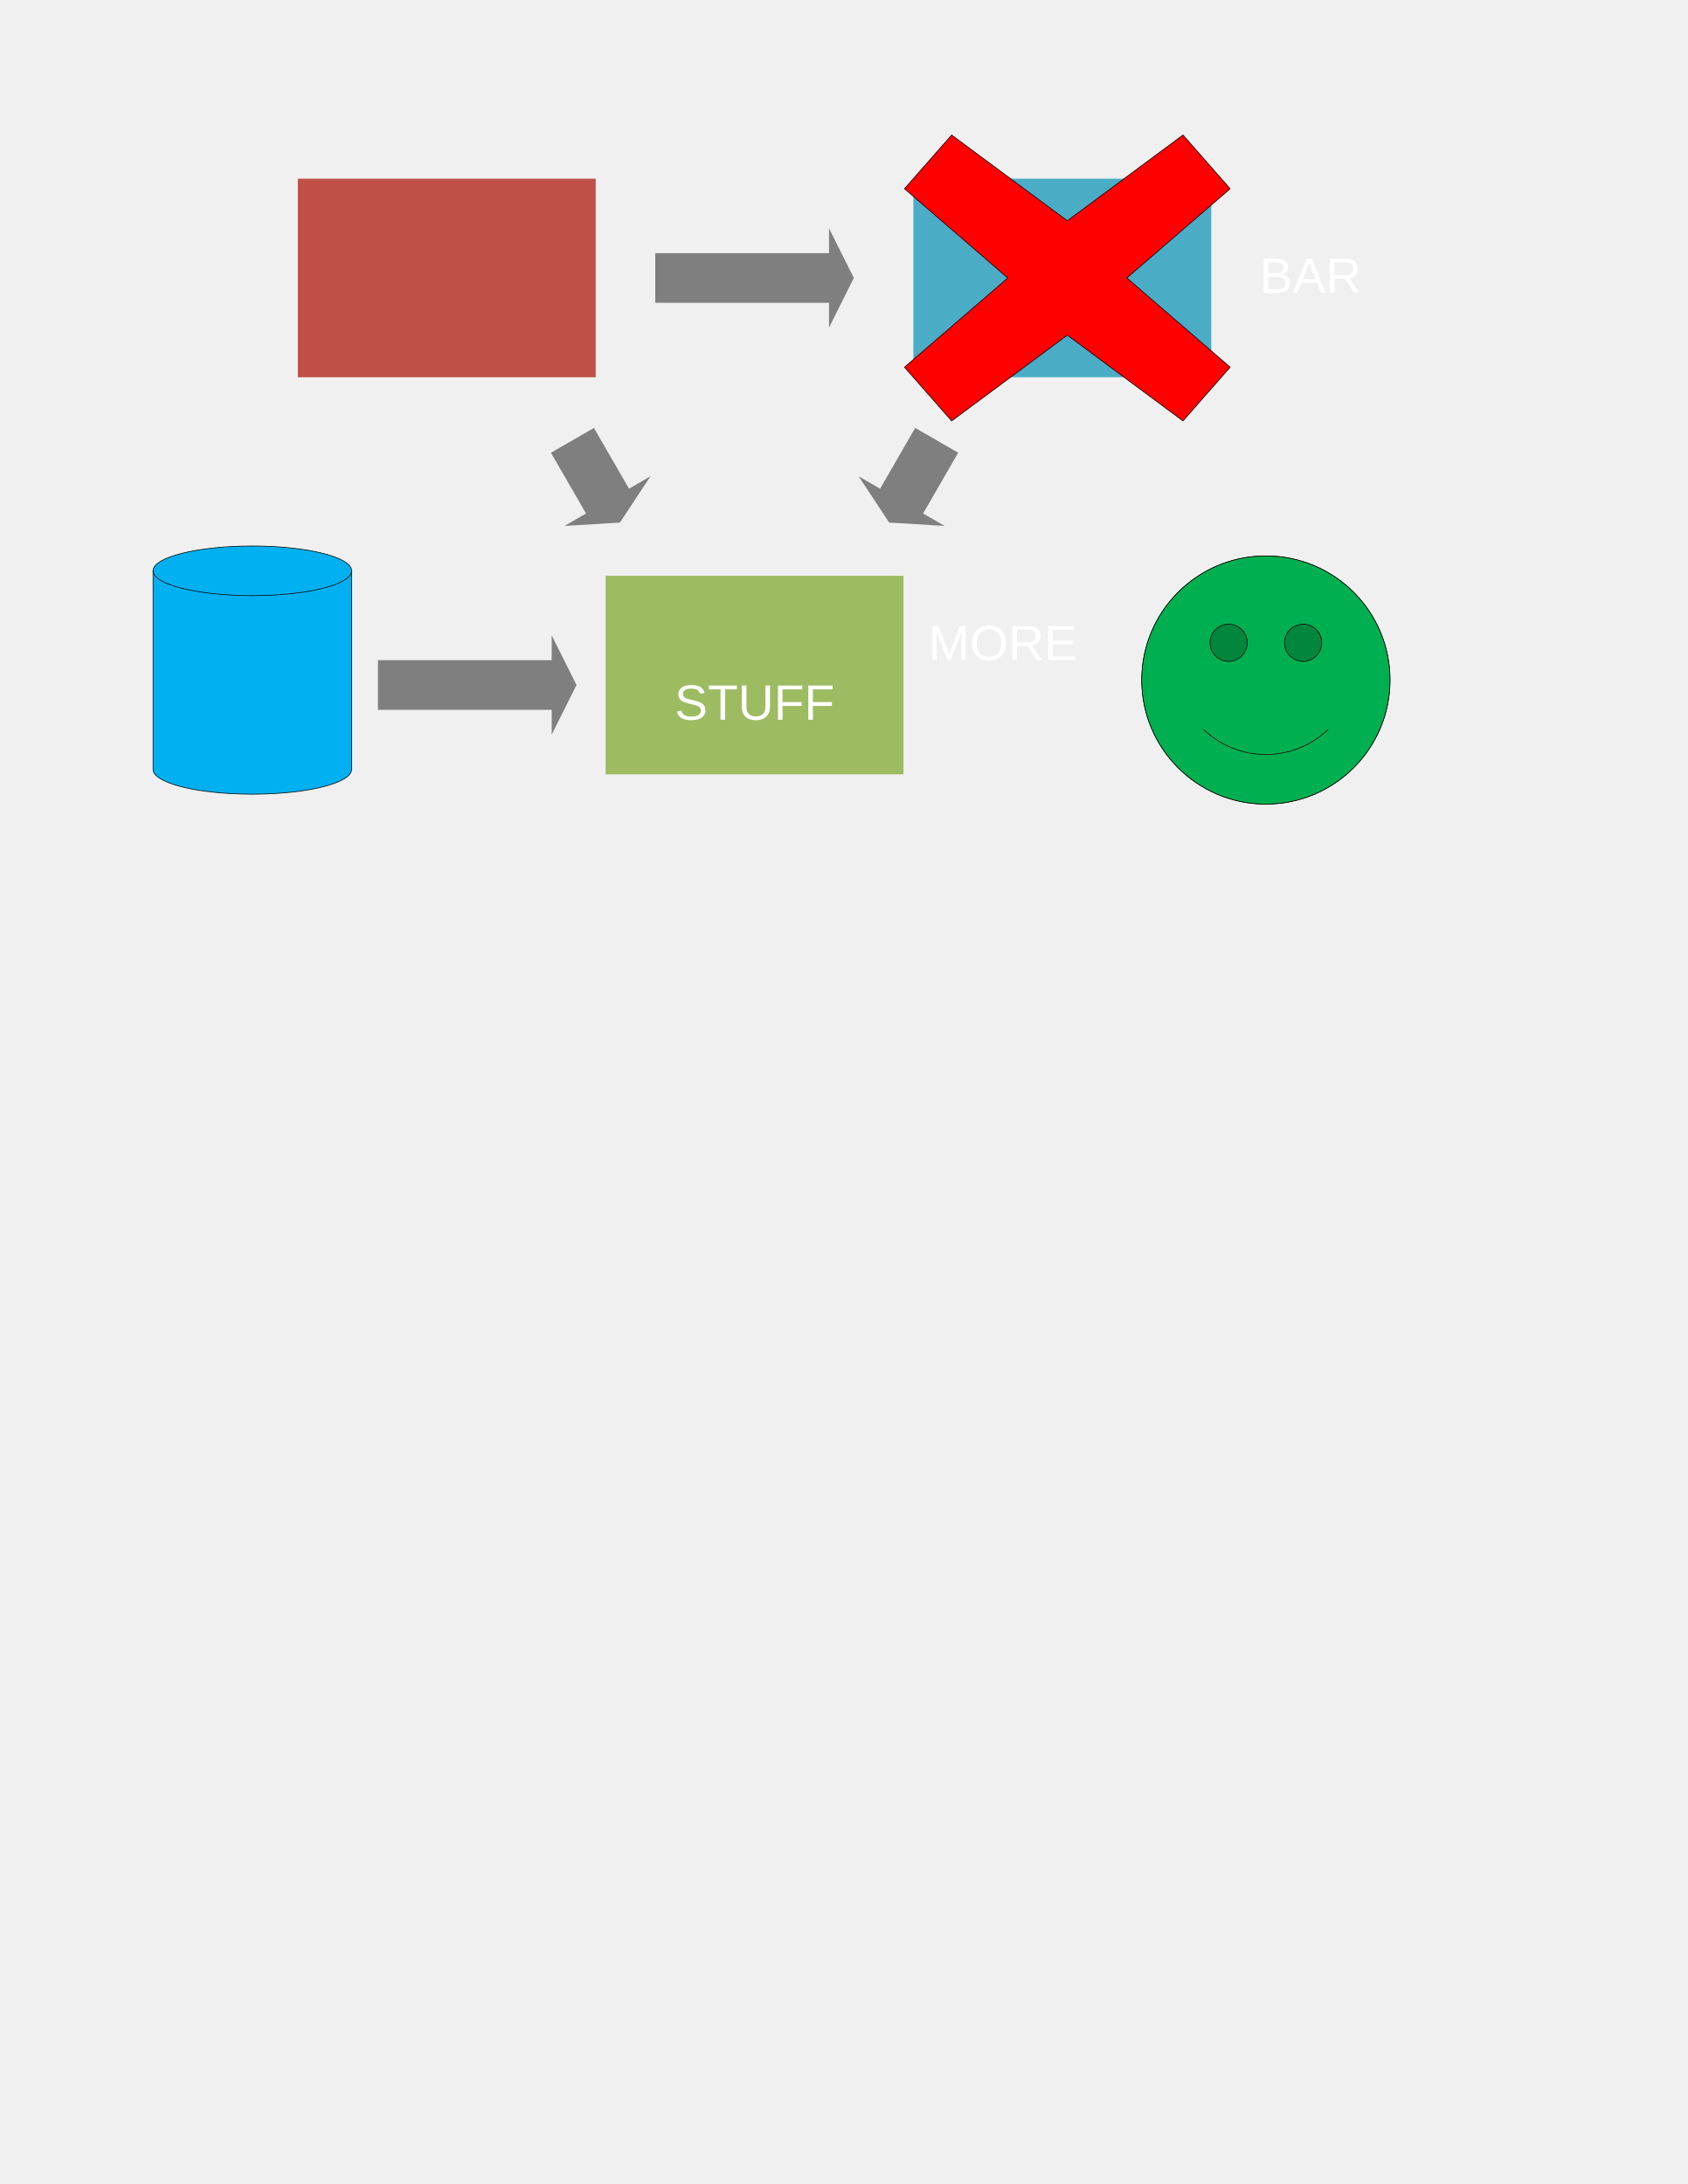
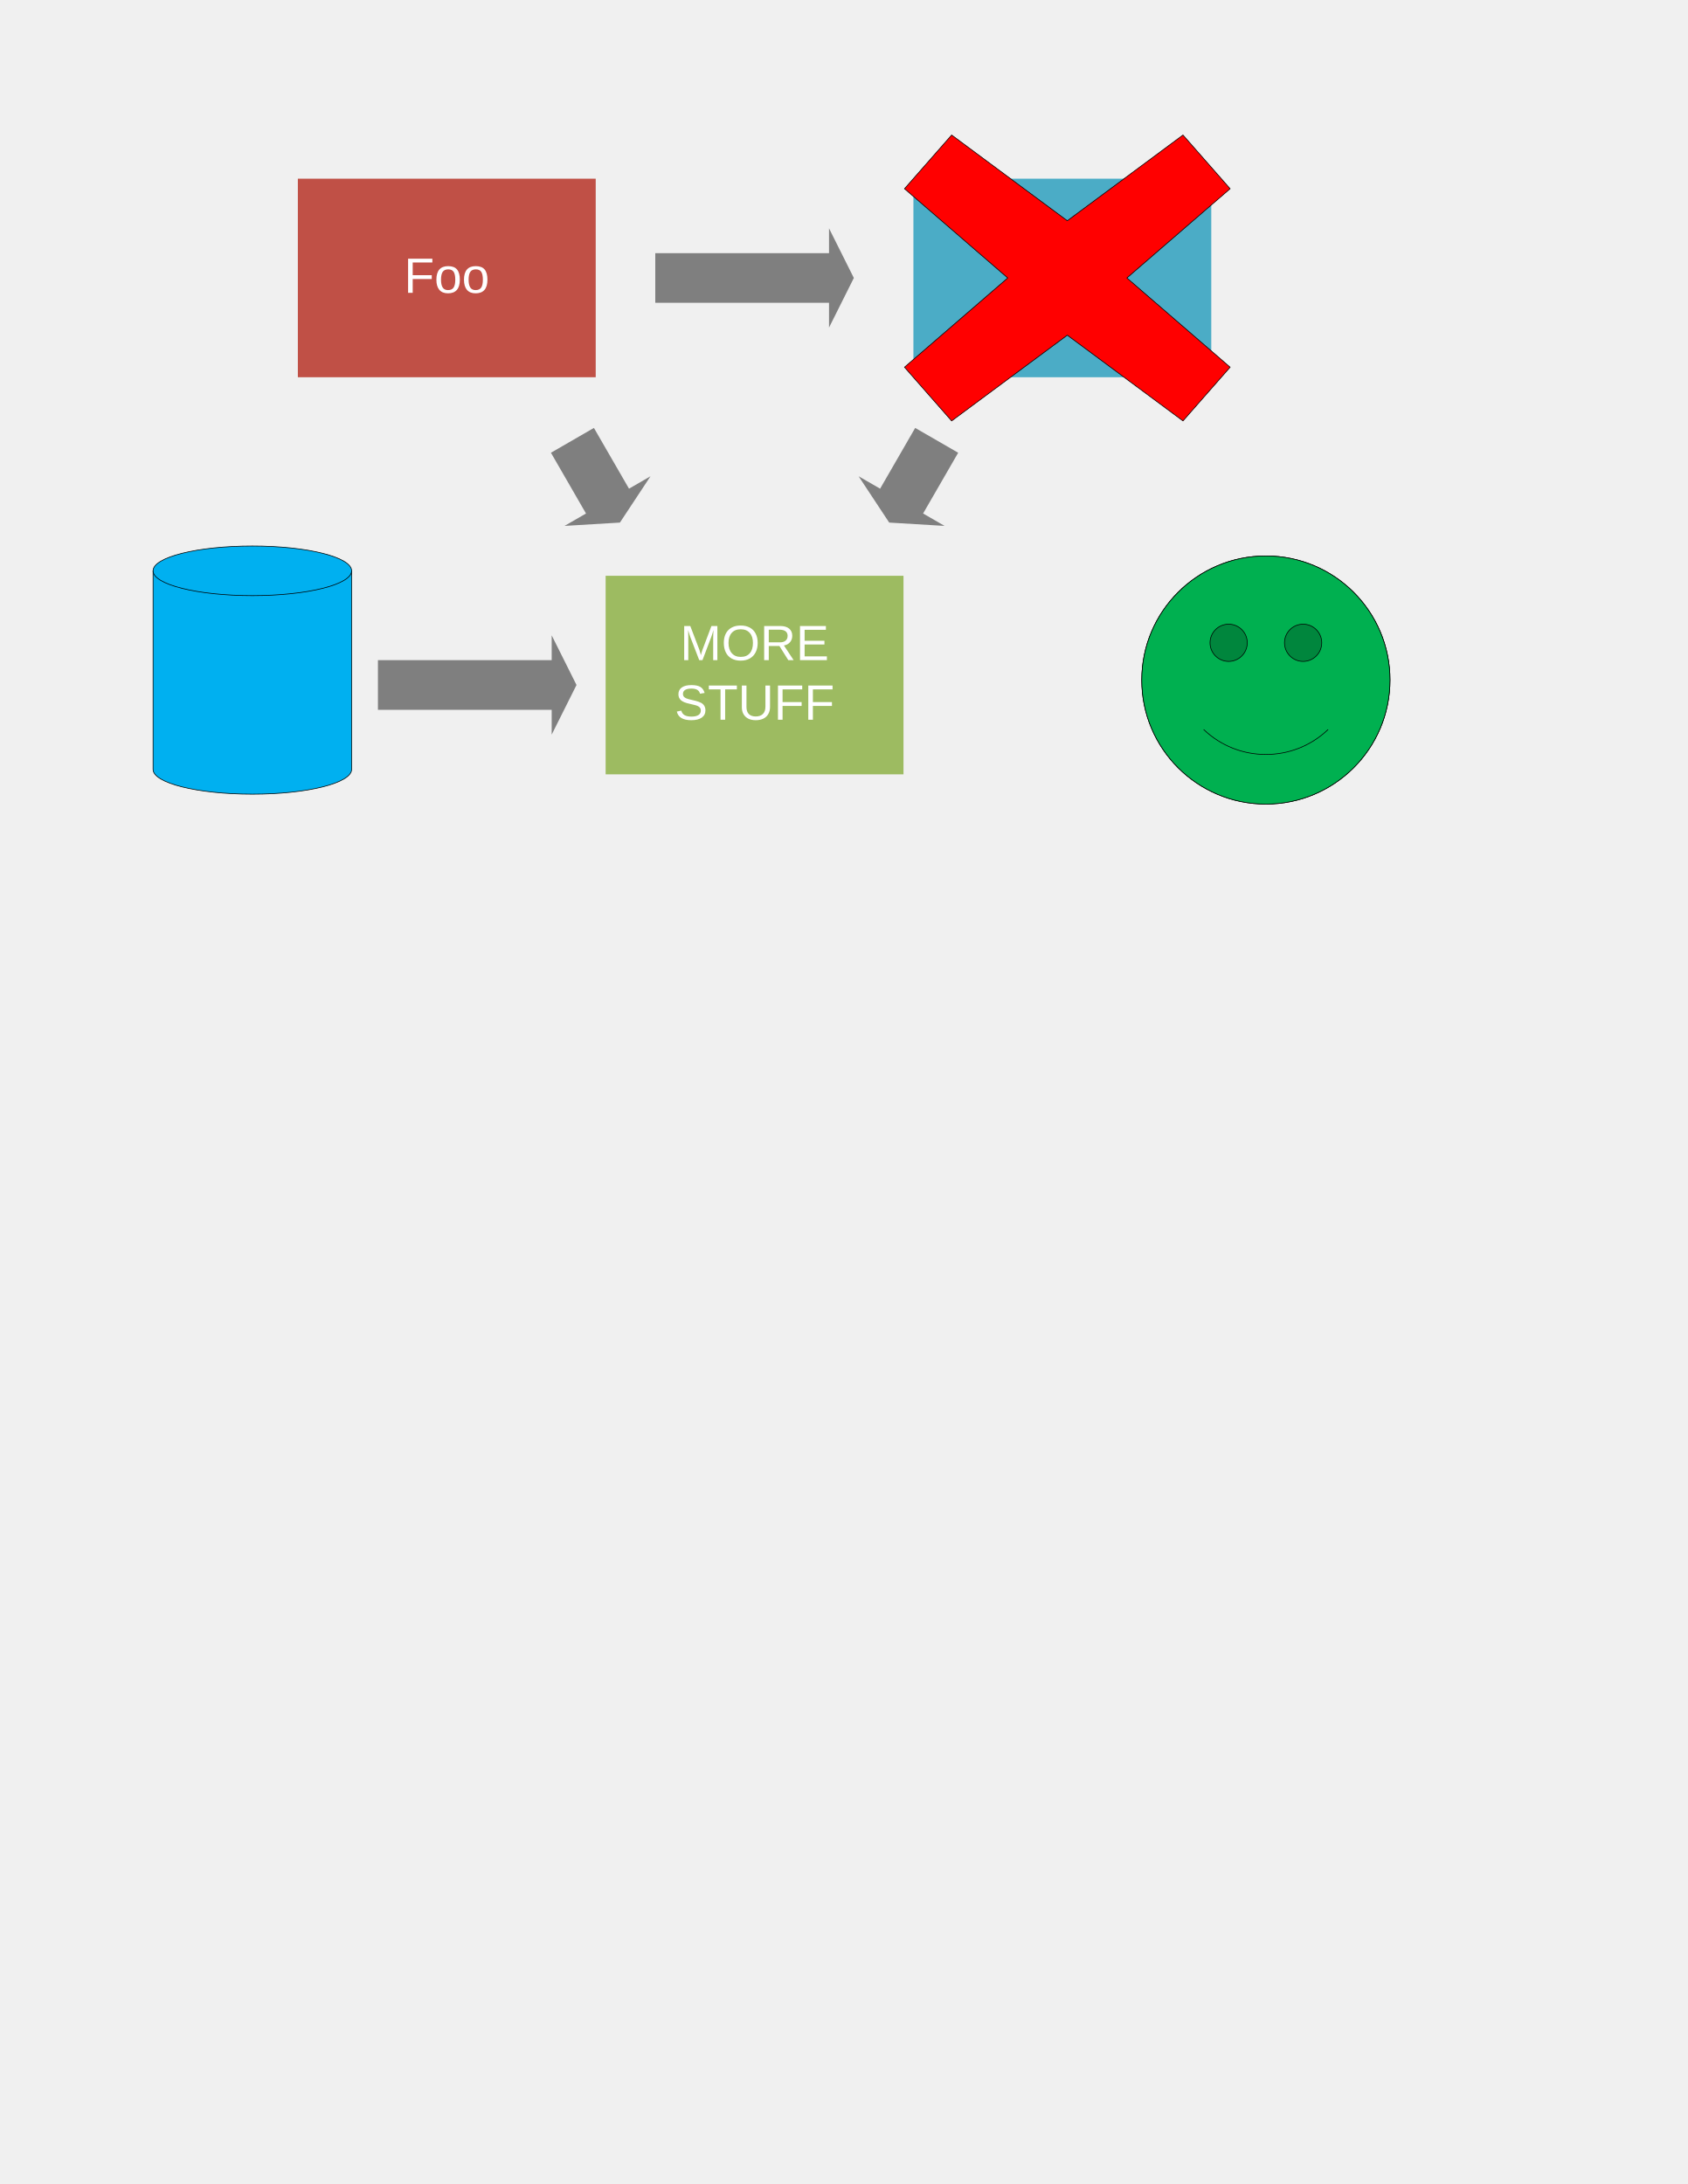
- <svg xmlns="http://www.w3.org/2000/svg" xmlns:ns1="http://schemas.microsoft.com/visio/2003/SVGExtensions/" width="8.5in" height="11in" viewBox="0 0 612 792" xml:space="preserve" color-interpolation-filters="sRGB" class="st18">
-   <ns1:documentProperties ns1:langID="1033">
-     <ns1:userDefs>
-       <ns1:ud ns1:nameU="msvNoAutoConnect" ns1:val="VT0(0):26" />
-     </ns1:userDefs>
-   </ns1:documentProperties>
-   <style type="text/css">
- 	
- 		.st1 {fill:#ff0000}
- 		.st2 {stroke:#000000;stroke-linecap:round;stroke-linejoin:round;stroke-width:0.24}
- 		.st3 {fill:#ca0000;stroke:#000000;stroke-linecap:round;stroke-linejoin:round;stroke-width:0.24}
- 		.st4 {fill:#c05046;stroke:none;stroke-linecap:round;stroke-linejoin:round;stroke-width:0.24}
- 		.st5 {fill:#ffffff;font-family:Arial;font-size:1.5em}
- 		.st6 {fill:#4bacc6;stroke:none;stroke-linecap:round;stroke-linejoin:round;stroke-width:0.24}
- 		.st7 {fill:#7f7f7f;stroke:none;stroke-width:1}
- 		.st8 {fill:none}
- 		.st9 {stroke:none;stroke-linecap:round;stroke-linejoin:round;stroke-width:0.75}
- 		.st10 {fill:none;stroke:none;stroke-linecap:round;stroke-linejoin:round;stroke-width:0.24}
- 		.st11 {fill:#7f7f7f;stroke:none;stroke-linecap:round;stroke-linejoin:round;stroke-width:0.75;visibility:hidden}
- 		.st12 {fill:#9dbb61;stroke:none;stroke-linecap:round;stroke-linejoin:round;stroke-width:0.24}
- 		.st13 {font-size:1em}
- 		.st14 {fill:#00b050}
- 		.st15 {fill:#00863d;stroke:#000000;stroke-linecap:round;stroke-linejoin:round;stroke-width:0.24}
- 		.st16 {fill:#ff0000;stroke:#000000;stroke-linecap:round;stroke-linejoin:round;stroke-width:0.24}
- 		.st17 {fill:#00b0f0;stroke:#000000;stroke-linecap:round;stroke-linejoin:round;stroke-width:0.24}
- 		.st18 {fill:none;fill-rule:evenodd;font-size:12px;overflow:visible;stroke-linecap:square;stroke-miterlimit:3}
- 	
- 	</style>
-   <g ns1:mID="0" ns1:index="1" ns1:groupContext="foregroundPage">
-     <ns1:pageProperties ns1:drawingScale="1" ns1:pageScale="1" ns1:drawingUnits="0" ns1:shadowOffsetX="9" ns1:shadowOffsetY="-9" />
-     <ns1:layer ns1:name="1 Base" ns1:index="0" />
-     <ns1:layer ns1:name="2 New Box" ns1:index="1" />
-     <ns1:layer ns1:name="3 Breaks" ns1:index="2" />
-     <ns1:layer ns1:name="4 Fix" ns1:index="3" />
-     <g id="group43-1" transform="translate(414,-500.4)" ns1:mID="43" ns1:groupContext="group" ns1:layerMember="2">
-       <ns1:userDefs>
-         <ns1:ud ns1:nameU="visVersion" ns1:prompt="" ns1:val="VT0(15):26" />
-       </ns1:userDefs>
-       <g id="shape43-2" ns1:mID="43" ns1:groupContext="groupContent" ns1:layerMember="2">
+ <svg xmlns="http://www.w3.org/2000/svg" width="816" height="11in" class="st18" color-interpolation-filters="sRGB" viewBox="0 0 612 792" xml:space="preserve">
+   <style type="text/css">.st1{fill:red}.st2,.st3{stroke:#000}.st2,.st3,.st4{stroke-linecap:round;stroke-linejoin:round;stroke-width:.24}.st3{fill:#ca0000}.st4{fill:#c05046;stroke:none}.st5{fill:#fff;font-family:Arial;font-size:1.5em}.st6,.st7{stroke:none}.st6{fill:#4bacc6;stroke-linecap:round;stroke-linejoin:round;stroke-width:.24}.st7{fill:#7f7f7f;stroke-width:1}.st8{fill:none}.st9{stroke:none;stroke-linecap:round;stroke-linejoin:round;stroke-width:.75}.st10{fill:none;stroke-width:.24}.st10,.st11,.st12{stroke:none;stroke-linecap:round;stroke-linejoin:round}.st11{fill:#7f7f7f;stroke-width:.75;visibility:hidden}.st12{fill:#9dbb61;stroke-width:.24}.st13{font-size:1em}.st14{fill:#00b050}.st15{fill:#00863d}.st15,.st16,.st17{stroke:#000;stroke-linecap:round;stroke-linejoin:round;stroke-width:.24}.st16{fill:red}.st17{fill:#00b0f0}.st18{fill:none;fill-rule:evenodd;font-size:12px;overflow:visible;stroke-linecap:square;stroke-miterlimit:3}</style>
+   <g>
+     <g id="group43-1" transform="translate(414,-500.4)">
+       <g id="shape43-2">
        <path d="M90 747 A45 45 -180 1 0 0 747 A45 45 -180 1 0 90 747 Z" class="st1" />
        <path d="M90 747 A45 45 -180 1 0 0 747 A45 45 -180 1 0 90 747" class="st2" />
        <path d="M22.5 765 A32.625 32.625 0 0 1 67.5 765" class="st2" />
      </g>
-       <g id="shape44-6" ns1:mID="44" ns1:groupContext="shape" ns1:layerMember="2" transform="translate(24.75,-51.75)">
-         <ns1:userDefs>
-           <ns1:ud ns1:nameU="FillForegnd" ns1:prompt="" ns1:val="VT5(1)" />
-           <ns1:ud ns1:nameU="FillForegnd" ns1:prompt="" ns1:val="VT5(#ff0000)" />
-         </ns1:userDefs>
-         <ellipse cx="6.75" cy="785.25" rx="6.75" ry="6.75" class="st3" />
+       <g id="shape44-6" transform="translate(24.75,-51.75)">
+         <ellipse cx="6.75" cy="785.25" class="st3" rx="6.75" ry="6.75" />
      </g>
-       <g id="shape45-8" ns1:mID="45" ns1:groupContext="shape" ns1:layerMember="2" transform="translate(51.75,-51.75)">
-         <ns1:userDefs>
-           <ns1:ud ns1:nameU="FillForegnd" ns1:prompt="" ns1:val="VT5(1)" />
-           <ns1:ud ns1:nameU="FillForegnd" ns1:prompt="" ns1:val="VT5(#ff0000)" />
-         </ns1:userDefs>
-         <ellipse cx="6.75" cy="785.25" rx="6.75" ry="6.75" class="st3" />
+       <g id="shape45-8" transform="translate(51.75,-51.75)">
+         <ellipse cx="6.75" cy="785.25" class="st3" rx="6.75" ry="6.75" />
      </g>
    </g>
-     <g id="shape1-10" ns1:mID="1" ns1:groupContext="shape" ns1:layerMember="0;1;2;3" transform="translate(108,-655.2)">
-       <ns1:userDefs>
-         <ns1:ud ns1:nameU="visVersion" ns1:val="VT0(15):26" />
-       </ns1:userDefs>
-       <ns1:textBlock ns1:margins="rect(4,4,4,4)" />
-       <ns1:textRect cx="54" cy="756" width="108" height="72" />
-       <rect x="0" y="720" width="108" height="72" class="st4" />
-       <text x="38.49" y="761.4" class="st5" ns1:langID="1033">
-         <ns1:paragraph ns1:horizAlign="1" />
-         <ns1:tabList />Foo</text>
+     <g id="shape1-10" transform="translate(108,-655.2)">
+       <rect width="108" height="72" x="0" y="720" class="st4" />
+       <text x="38.49" y="761.4" class="st5">Foo</text>
    </g>
-     <g id="shape2-13" ns1:mID="2" ns1:groupContext="shape" ns1:layerMember="0;1;2;3" transform="translate(331.2,-655.2)">
-       <ns1:userDefs>
-         <ns1:ud ns1:nameU="visVersion" ns1:val="VT0(15):26" />
-       </ns1:userDefs>
-       <ns1:textBlock ns1:margins="rect(4,4,4,4)" />
-       <ns1:textRect cx="54" cy="756" width="108" height="72" />
-       <rect x="0" y="720" width="108" height="72" class="st6" />
-       <text x="35.49" y="761.4" class="st5" ns1:langID="1033">
-         <ns1:paragraph ns1:horizAlign="1" />
-         <ns1:tabList />BAR</text>
+     <g id="shape2-13" transform="translate(331.2,-655.2)">
+       <rect width="108" height="72" x="0" y="720" class="st6" />
+       <text x="35.49" y="761.4" class="st5">BAR</text>
    </g>
-     <g id="group3-16" transform="translate(237.12,-673.2)" ns1:mID="3" ns1:groupContext="group" ns1:layerMember="0">
-       <ns1:userDefs>
-         <ns1:ud ns1:nameU="visVersion" ns1:val="VT0(15):26" />
-       </ns1:userDefs>
-       <g id="group4-17" transform="translate(0.48,0)" ns1:mID="4" ns1:groupContext="group" ns1:layerMember="0">
-         <g id="shape5-18" ns1:mID="5" ns1:groupContext="shape" ns1:layerMember="0">
+     <g id="group3-16" transform="translate(237.12,-673.2)">
+       <g id="group4-17" transform="translate(0.48,0)">
+         <g id="shape5-18">
          <path d="M0 783 L63 783 L63 792 L72 774 L63 756 L63 765 L0 765 L0 783 Z" class="st7" />
        </g>
-         <g id="shape6-20" ns1:mID="6" ns1:groupContext="shape" ns1:layerMember="0">
+         <g id="shape6-20">
          <path d="M0 783 L63 783 L63 792 L72 774 L63 756 L63 765 L0 765 L0 783 Z" class="st8" />
          <path d="M0 783 L63 783 L63 792 L72 774 L63 756 L63 765 L0 765" class="st9" />
        </g>
      </g>
-       <g id="shape7-23" ns1:mID="7" ns1:groupContext="shape" ns1:layerMember="0" transform="translate(0.48,0)">
+       <g id="shape7-23" transform="translate(0.48,0)">
        <path d="M0 783 L63 783 L63 792 L72 774 L63 756 L63 765 L0 765 L0 783 Z" class="st10" />
      </g>
-       <g id="shape8-25" ns1:mID="8" ns1:groupContext="shape" ns1:layerMember="0" transform="translate(4.3715E-016,-9.24)">
-         <rect x="0" y="774.48" width="0.48" height="17.52" class="st11" />
+       <g id="shape8-25" transform="translate(4.3715E-016,-9.24)">
+         <rect width=".48" height="17.52" x="0" y="774.48" class="st11" />
      </g>
    </g>
-     <g id="shape9-27" ns1:mID="9" ns1:groupContext="shape" ns1:layerMember="1;2;3" transform="translate(219.6,-511.2)">
-       <ns1:userDefs>
-         <ns1:ud ns1:nameU="visVersion" ns1:val="VT0(15):26" />
-       </ns1:userDefs>
-       <ns1:textBlock ns1:margins="rect(4,4,4,4)" />
-       <ns1:textRect cx="54" cy="756" width="108" height="72" />
-       <rect x="0" y="720" width="108" height="72" class="st12" />
-       <text x="27" y="750.6" class="st5" ns1:langID="1033">
-         <ns1:paragraph ns1:horizAlign="1" />
-         <ns1:tabList />MORE <tspan x="25" dy="1.2em" class="st13">STUFF</tspan>
+     <g id="shape9-27" transform="translate(219.6,-511.2)">
+       <rect width="108" height="72" x="0" y="720" class="st12" />
+       <text x="27" y="750.6" class="st5">MORE <tspan x="25" class="st13" dy="1.2em">STUFF</tspan>
      </text>
    </g>
-     <g id="group10-31" transform="translate(1010.18,546.266) rotate(120)" ns1:mID="10" ns1:groupContext="group" ns1:layerMember="1;2;3">
-       <ns1:userDefs>
-         <ns1:ud ns1:nameU="visVersion" ns1:val="VT0(15):26" />
-       </ns1:userDefs>
-       <g id="group11-32" transform="translate(0.48,0)" ns1:mID="11" ns1:groupContext="group" ns1:layerMember="1;2;3">
-         <g id="shape12-33" ns1:mID="12" ns1:groupContext="shape" ns1:layerMember="1;2;3">
+     <g id="group10-31" transform="translate(1010.18,546.266) rotate(120)">
+       <g id="group11-32" transform="translate(0.48,0)">
+         <g id="shape12-33">
          <path d="M0 783 L25.44 783 L25.44 792 L34.44 774 L25.44 756 L25.44 765 L0 765 L0 783 Z" class="st7" />
        </g>
-         <g id="shape13-35" ns1:mID="13" ns1:groupContext="shape" ns1:layerMember="1;2;3">
+         <g id="shape13-35">
          <path d="M0 783 L25.44 783 L25.44 792 L34.44 774 L25.44 756 L25.44 765 L0 765 L0 783 Z" class="st8" />
          <path d="M0 783 L25.44 783 L25.44 792 L34.44 774 L25.44 756 L25.44 765 L0 765" class="st9" />
        </g>
      </g>
-       <g id="shape14-38" ns1:mID="14" ns1:groupContext="shape" ns1:layerMember="1;2;3" transform="translate(0.48,0)">
+       <g id="shape14-38" transform="translate(0.48,0)">
        <path d="M0 783 L25.44 783 L25.44 792 L34.44 774 L25.44 756 L25.44 765 L0 765 L0 783 Z" class="st10" />
      </g>
-       <g id="shape15-40" ns1:mID="15" ns1:groupContext="shape" ns1:layerMember="1;2;3" transform="translate(8.43076E-016,-9.24)">
-         <rect x="0" y="774.48" width="0.48" height="17.52" class="st11" />
+       <g id="shape15-40" transform="translate(8.43076E-016,-9.24)">
+         <rect width=".48" height="17.52" x="0" y="774.48" class="st11" />
      </g>
    </g>
-     <g id="group16-42" transform="translate(877.622,-227.734) rotate(60)" ns1:mID="16" ns1:groupContext="group" ns1:layerMember="1;2;3">
-       <ns1:userDefs>
-         <ns1:ud ns1:nameU="visVersion" ns1:val="VT0(15):26" />
-       </ns1:userDefs>
-       <g id="group17-43" transform="translate(0.48,0)" ns1:mID="17" ns1:groupContext="group" ns1:layerMember="1;2;3">
-         <g id="shape18-44" ns1:mID="18" ns1:groupContext="shape" ns1:layerMember="1;2;3">
+     <g id="group16-42" transform="translate(877.622,-227.734) rotate(60)">
+       <g id="group17-43" transform="translate(0.48,0)">
+         <g id="shape18-44">
          <path d="M0 783 L25.44 783 L25.44 792 L34.44 774 L25.44 756 L25.44 765 L0 765 L0 783 Z" class="st7" />
        </g>
-         <g id="shape19-46" ns1:mID="19" ns1:groupContext="shape" ns1:layerMember="1;2;3">
+         <g id="shape19-46">
          <path d="M0 783 L25.44 783 L25.44 792 L34.44 774 L25.44 756 L25.44 765 L0 765 L0 783 Z" class="st8" />
          <path d="M0 783 L25.44 783 L25.44 792 L34.44 774 L25.44 756 L25.44 765 L0 765" class="st9" />
        </g>
      </g>
-       <g id="shape20-49" ns1:mID="20" ns1:groupContext="shape" ns1:layerMember="1;2;3" transform="translate(0.48,0)">
+       <g id="shape20-49" transform="translate(0.48,0)">
        <path d="M0 783 L25.44 783 L25.44 792 L34.44 774 L25.44 756 L25.44 765 L0 765 L0 783 Z" class="st10" />
      </g>
-       <g id="shape21-51" ns1:mID="21" ns1:groupContext="shape" ns1:layerMember="1;2;3" transform="translate(8.43076E-016,-9.24)">
-         <rect x="0" y="774.48" width="0.48" height="17.52" class="st11" />
+       <g id="shape21-51" transform="translate(8.43076E-016,-9.24)">
+         <rect width=".48" height="17.52" x="0" y="774.48" class="st11" />
      </g>
    </g>
-     <g id="group33-53" transform="translate(86.4,-380.53)" ns1:mID="33" ns1:groupContext="group">
- 			</g>
-     <g id="group34-54" transform="translate(86.4,-380.53)" ns1:mID="34" ns1:groupContext="group">
- 			</g>
-     <g id="group35-55" transform="translate(414,-500.4)" ns1:mID="35" ns1:groupContext="group" ns1:layerMember="3">
-       <ns1:userDefs>
-         <ns1:ud ns1:nameU="visVersion" ns1:prompt="" ns1:val="VT0(15):26" />
-       </ns1:userDefs>
-       <g id="shape35-56" ns1:mID="35" ns1:groupContext="groupContent" ns1:layerMember="3">
+     <g id="group33-53" transform="translate(86.4,-380.53)" />
+     <g id="group34-54" transform="translate(86.4,-380.53)" />
+     <g id="group35-55" transform="translate(414,-500.4)">
+       <g id="shape35-56">
        <path d="M90 747 A45 45 -180 1 0 0 747 A45 45 -180 1 0 90 747 Z" class="st14" />
        <path d="M90 747 A45 45 -180 1 0 0 747 A45 45 -180 1 0 90 747" class="st2" />
        <path d="M22.5 765 A32.625 32.625 -180 0 0 67.5 765" class="st2" />
      </g>
-       <g id="shape36-60" ns1:mID="36" ns1:groupContext="shape" ns1:layerMember="3" transform="translate(24.75,-51.75)">
-         <ns1:userDefs>
-           <ns1:ud ns1:nameU="FillForegnd" ns1:prompt="" ns1:val="VT5(1)" />
-           <ns1:ud ns1:nameU="FillForegnd" ns1:prompt="" ns1:val="VT5(#00b050)" />
-         </ns1:userDefs>
-         <ellipse cx="6.75" cy="785.25" rx="6.75" ry="6.75" class="st15" />
+       <g id="shape36-60" transform="translate(24.75,-51.75)">
+         <ellipse cx="6.75" cy="785.25" class="st15" rx="6.75" ry="6.75" />
      </g>
-       <g id="shape37-62" ns1:mID="37" ns1:groupContext="shape" ns1:layerMember="3" transform="translate(51.75,-51.75)">
-         <ns1:userDefs>
-           <ns1:ud ns1:nameU="FillForegnd" ns1:prompt="" ns1:val="VT5(1)" />
-           <ns1:ud ns1:nameU="FillForegnd" ns1:prompt="" ns1:val="VT5(#00b050)" />
-         </ns1:userDefs>
-         <ellipse cx="6.75" cy="785.25" rx="6.75" ry="6.75" class="st15" />
+       <g id="shape37-62" transform="translate(51.75,-51.75)">
+         <ellipse cx="6.75" cy="785.25" class="st15" rx="6.75" ry="6.75" />
      </g>
    </g>
-     <g id="shape46-64" ns1:mID="46" ns1:groupContext="shape" ns1:layerMember="2;3" transform="translate(313.2,-626.4)">
-       <ns1:userDefs>
-         <ns1:ud ns1:nameU="AspectAngle" ns1:prompt="" ns1:val="VT0(0.78539816339745):32" />
-         <ns1:ud ns1:nameU="BarWidth" ns1:prompt="" ns1:val="VT0(0.25):1" />
-         <ns1:ud ns1:nameU="visVersion" ns1:prompt="" ns1:val="VT0(15):26" />
-         <ns1:ud ns1:nameU="AspectAngle" ns1:prompt="" ns1:val="VT0(0.72055413584424):32" />
-         <ns1:ud ns1:nameU="BarWidth" ns1:prompt="" ns1:val="VT0(0.36):1" />
-       </ns1:userDefs>
-       <path d="M14.76 759.56 L31.86 779.04 L73.8 747.95 L115.74 779.04 L132.84 759.56 L95.4 727.2 L132.84 694.84 L115.74 675.36        L73.8 706.45 L31.86 675.36 L14.76 694.84 L52.2 727.2 L14.76 759.56 Z" class="st16" />
+     <g id="shape46-64" transform="translate(313.2,-626.4)">
+       <path d="M14.76 759.56 L31.86 779.04 L73.8 747.95 L115.74 779.04 L132.84 759.56 L95.4 727.2 L132.84 694.84 L115.74 675.36 L73.8 706.45 L31.86 675.36 L14.76 694.84 L52.2 727.2 L14.76 759.56 Z" class="st16" />
    </g>
-     <g id="group48-66" transform="translate(55.5,-504)" ns1:mID="48" ns1:groupContext="group" ns1:layerMember="3">
-       <ns1:userDefs>
-         <ns1:ud ns1:nameU="visVersion" ns1:prompt="" ns1:val="VT0(15):26" />
-       </ns1:userDefs>
-       <g id="shape49-67" ns1:mID="49" ns1:groupContext="shape" ns1:layerMember="3">
-         <ns1:userDefs>
-           <ns1:ud ns1:nameU="ControlHalfHeight" ns1:prompt="" ns1:val="VT0(0.125):1" />
-           <ns1:ud ns1:nameU="FillForegnd" ns1:prompt="" ns1:val="VT5(1)" />
-           <ns1:ud ns1:nameU="FillForegnd" ns1:prompt="" ns1:val="VT5(#00b0f0)" />
-         </ns1:userDefs>
+     <g id="group48-66" transform="translate(55.5,-504)">
+       <g id="shape49-67">
        <path d="M0 783 A36 9 -180 1 0 72 783 L72 711 L0 711 L0 783 Z" class="st17" />
      </g>
-       <g id="shape48-69" ns1:mID="48" ns1:groupContext="groupContent" ns1:layerMember="3">
-         <ellipse cx="36" cy="711" rx="36" ry="9" class="st17" />
+       <g id="shape48-69">
+         <ellipse cx="36" cy="711" class="st17" rx="36" ry="9" />
      </g>
    </g>
-     <g id="group51-71" transform="translate(136.56,-525.6)" ns1:mID="51" ns1:groupContext="group" ns1:layerMember="3">
-       <ns1:userDefs>
-         <ns1:ud ns1:nameU="visVersion" ns1:val="VT0(15):26" />
-       </ns1:userDefs>
-       <g id="group52-72" transform="translate(0.48,0)" ns1:mID="52" ns1:groupContext="group" ns1:layerMember="3">
-         <g id="shape53-73" ns1:mID="53" ns1:groupContext="shape" ns1:layerMember="3">
+     <g id="group51-71" transform="translate(136.56,-525.6)">
+       <g id="group52-72" transform="translate(0.48,0)">
+         <g id="shape53-73">
          <path d="M0 783 L63 783 L63 792 L72 774 L63 756 L63 765 L0 765 L0 783 Z" class="st7" />
        </g>
-         <g id="shape54-75" ns1:mID="54" ns1:groupContext="shape" ns1:layerMember="3">
+         <g id="shape54-75">
          <path d="M0 783 L63 783 L63 792 L72 774 L63 756 L63 765 L0 765 L0 783 Z" class="st8" />
          <path d="M0 783 L63 783 L63 792 L72 774 L63 756 L63 765 L0 765" class="st9" />
        </g>
      </g>
-       <g id="shape55-78" ns1:mID="55" ns1:groupContext="shape" ns1:layerMember="3" transform="translate(0.48,0)">
+       <g id="shape55-78" transform="translate(0.48,0)">
        <path d="M0 783 L63 783 L63 792 L72 774 L63 756 L63 765 L0 765 L0 783 Z" class="st10" />
      </g>
-       <g id="shape56-80" ns1:mID="56" ns1:groupContext="shape" ns1:layerMember="3" transform="translate(4.3715E-016,-9.24)">
-         <rect x="0" y="774.48" width="0.48" height="17.52" class="st11" />
+       <g id="shape56-80" transform="translate(4.3715E-016,-9.24)">
+         <rect width=".48" height="17.52" x="0" y="774.48" class="st11" />
      </g>
    </g>
  </g>
</svg>
